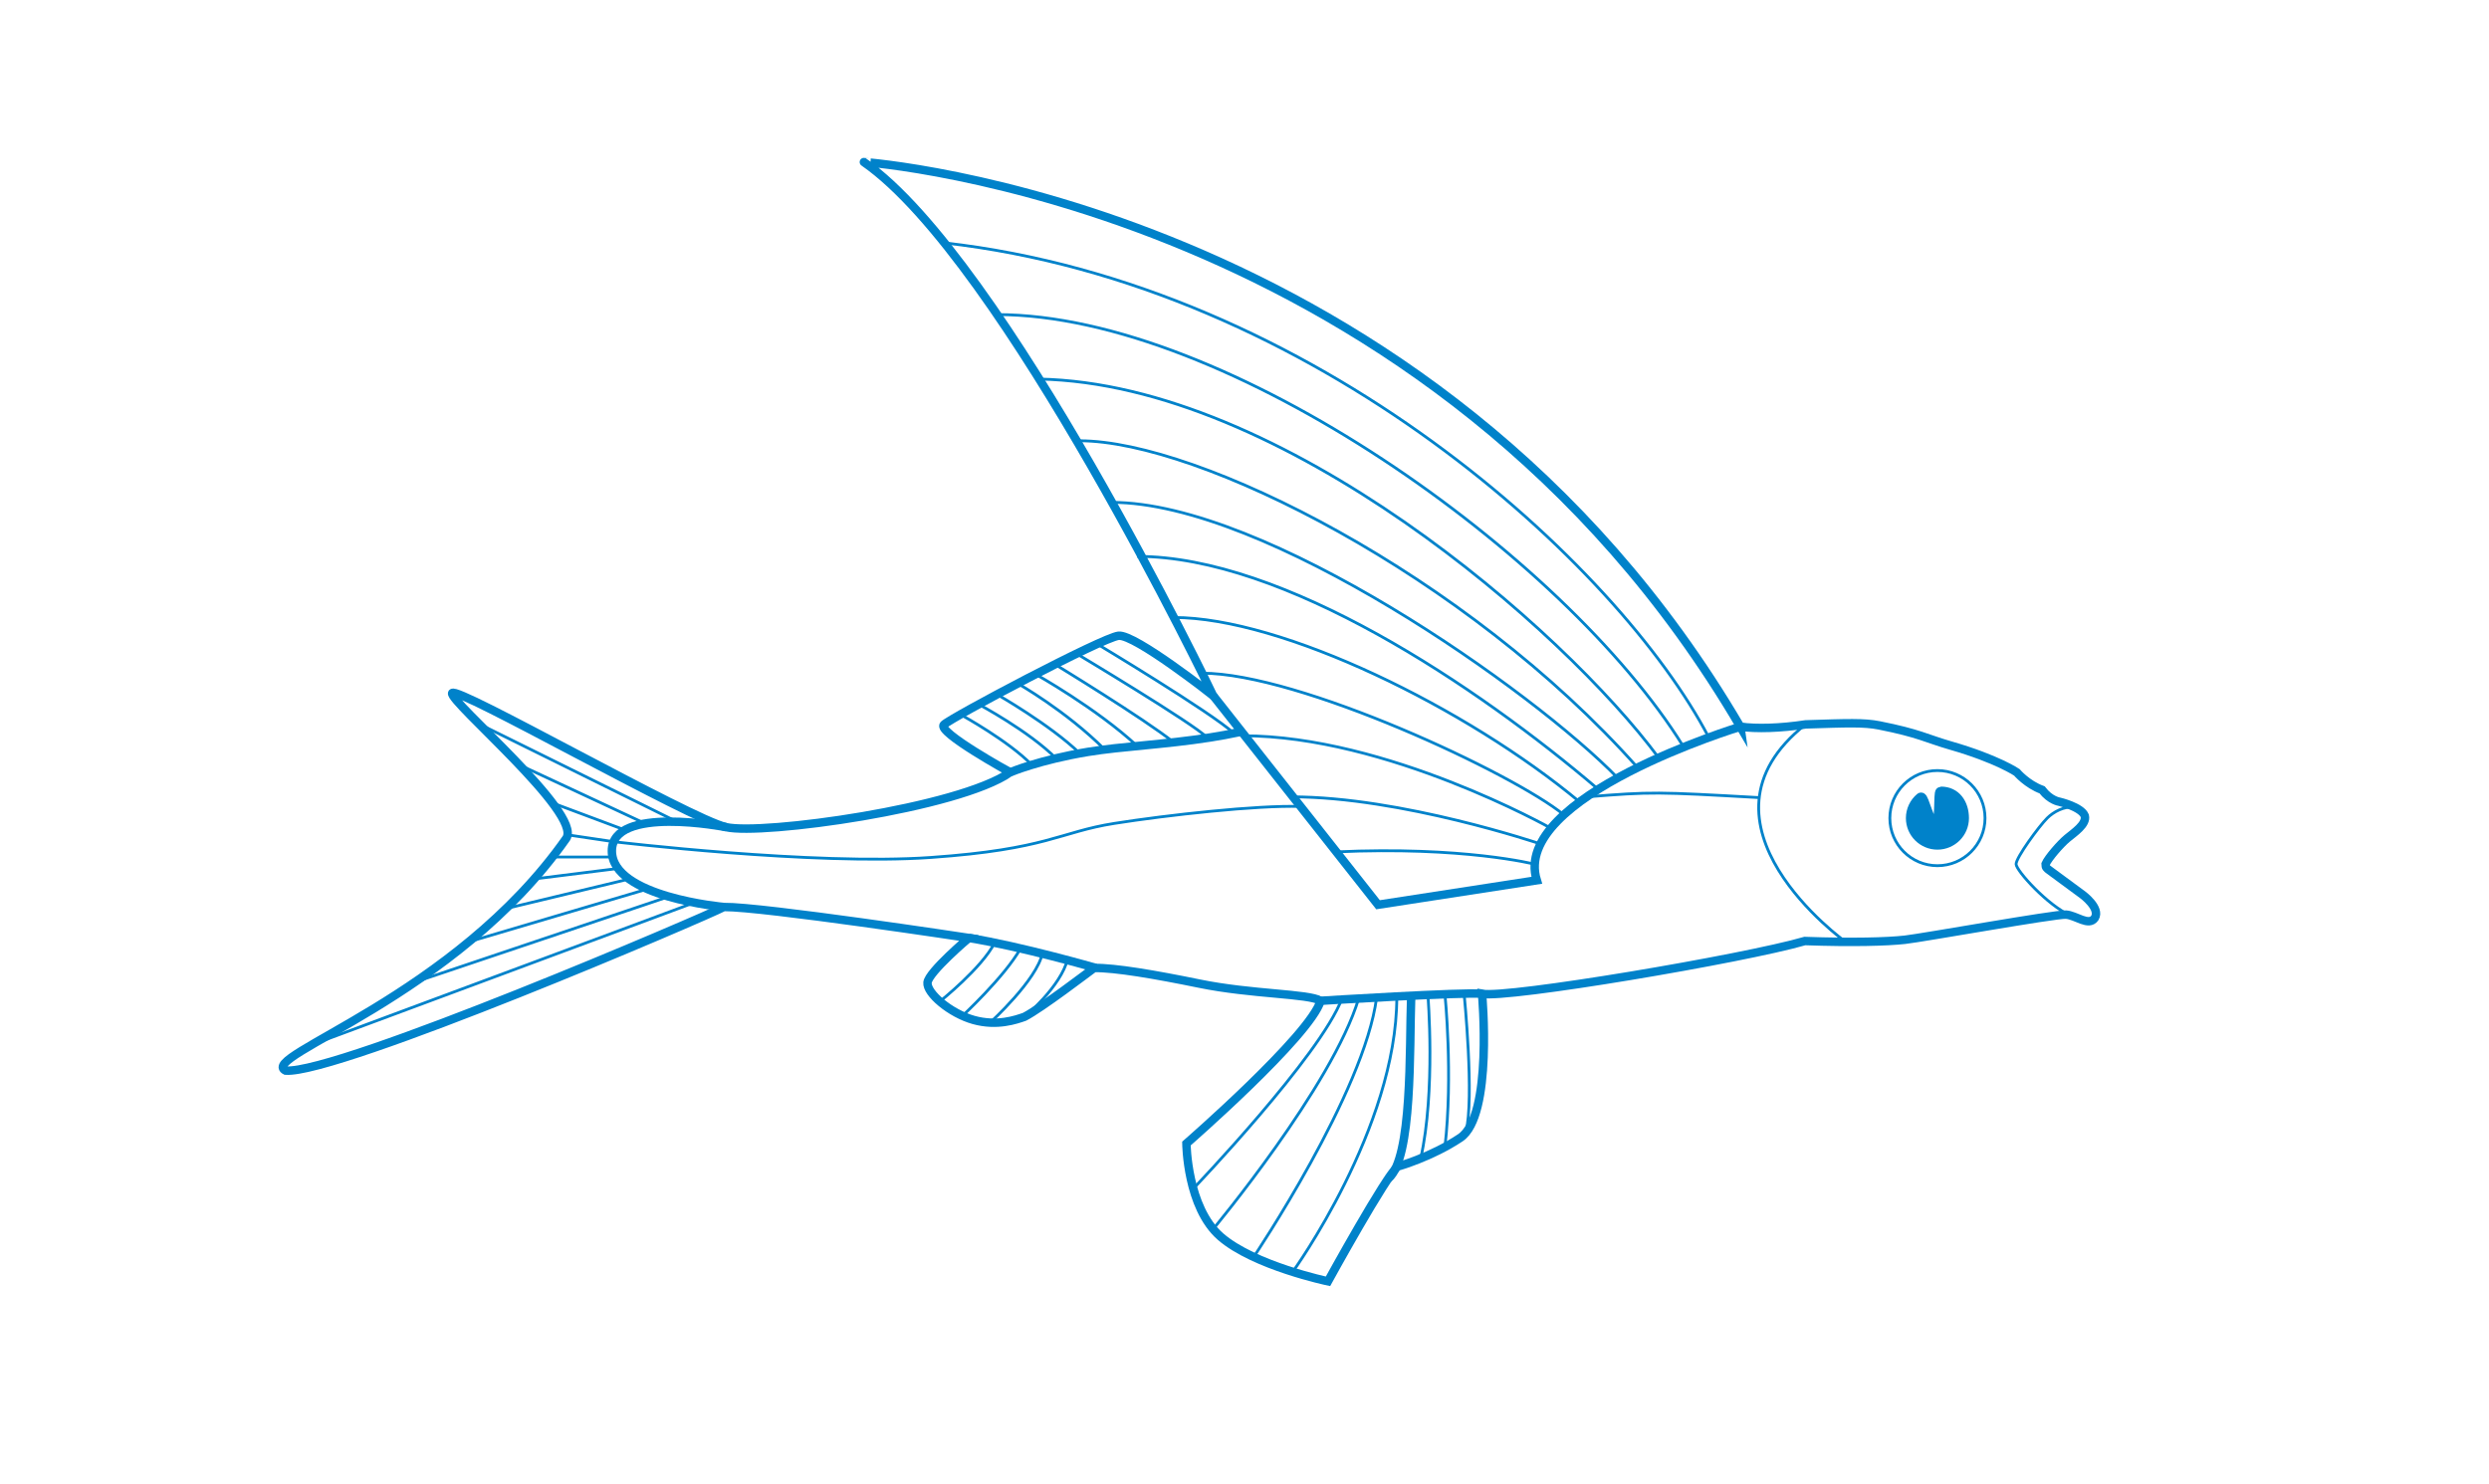
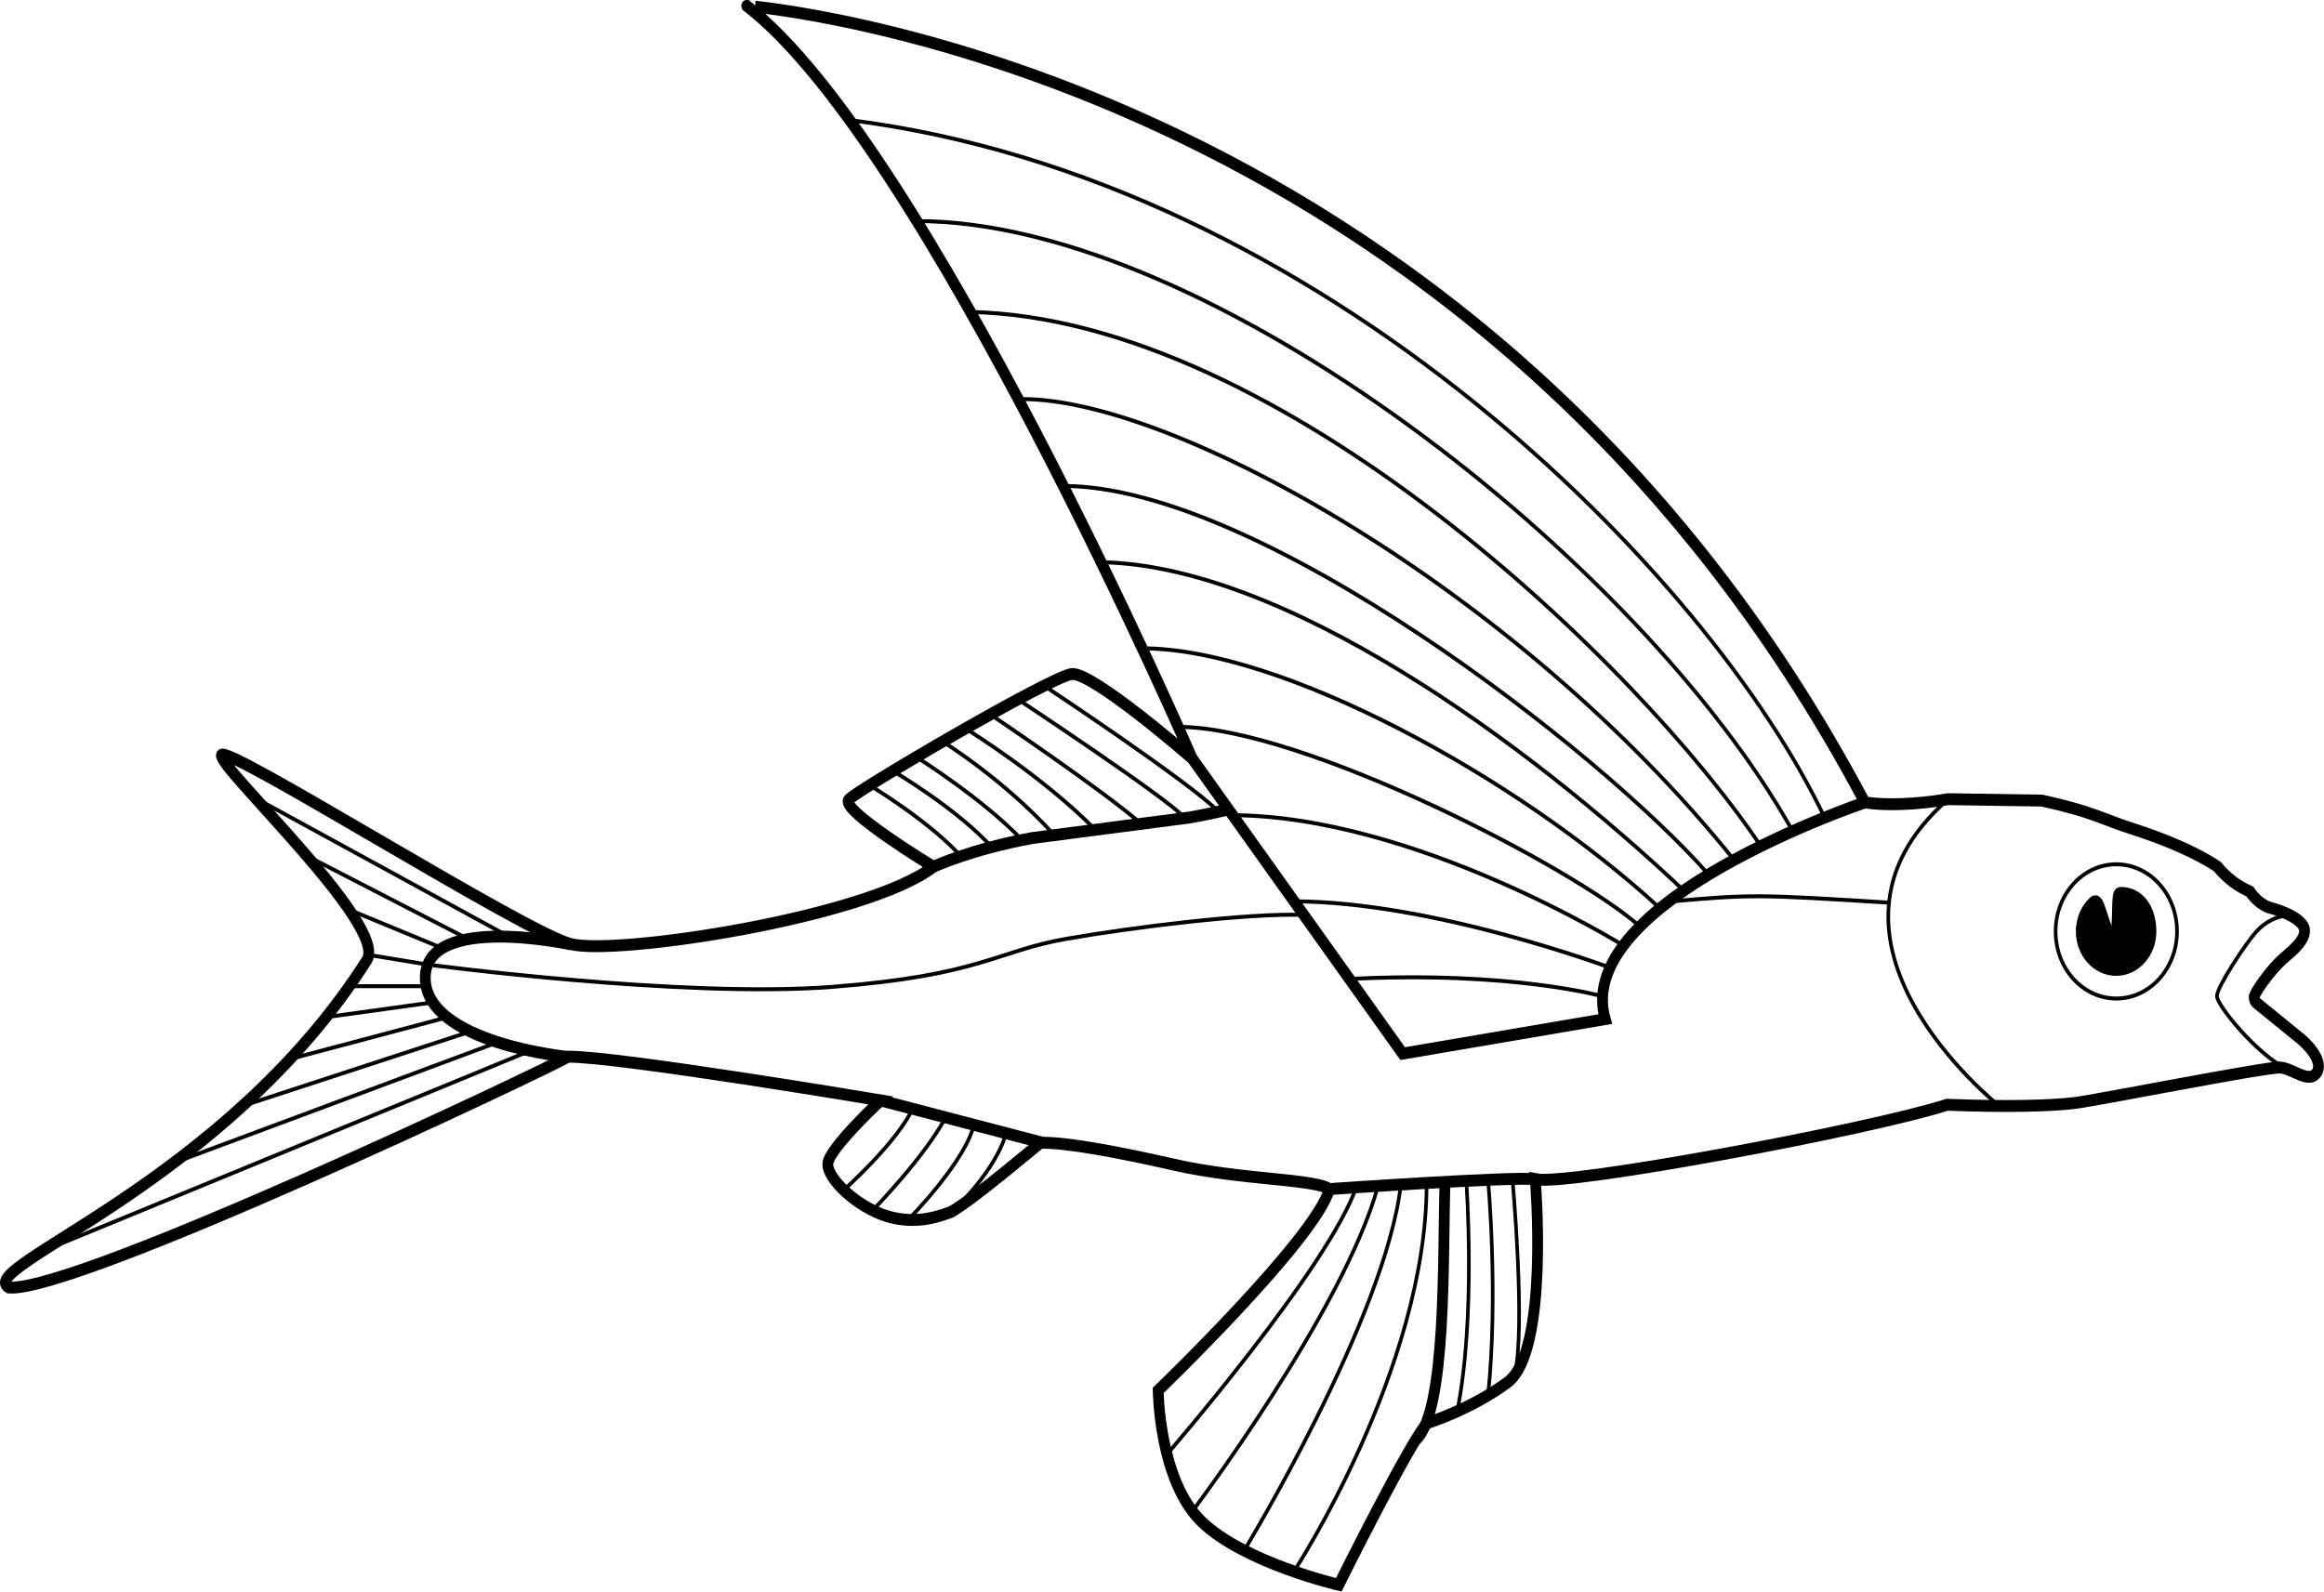
- <svg xmlns="http://www.w3.org/2000/svg" baseProfile="tiny" width="425.979" height="254.05" stroke="#0082ca" stroke-miterlimit="10">
-   <path fill="none" stroke-width="1.447" d="M297.854 124.406c2.717.382 6.837.273 11.175-.394 7.24-.23 9.98-.343 12.58.17 6.924 1.373 8.107 2.264 12.204 3.442 7.998 2.3 11.36 4.6 11.36 4.6s1.732 2.043 4.32 2.995c1.395 1.823 2.943 2.028 2.943 2.028s3.758.88 4.364 2.42c.358 1.444-1.844 2.875-3.023 3.86s-3.248 3.375-3.686 4.393c0 .586.146.7.64 1.056l5.684 4.19s3.143 2.3 2.092 4c-1.048 1.46-3.192-.466-4.926-.588s-24.537 3.97-27.575 4.305-8.895.506-17.116.216c-10.35 3.014-50.902 9.875-55.245 9.033 0 0 1.92 20.88-3.724 24.653-4.953 3.31-10.697 4.915-10.697 4.915-1.942 1.44-11.947 19.655-11.947 19.655s-12.66-2.654-18.398-7.662-5.83-15.924-5.83-15.924 21.15-18.417 22.974-24.44c-2.114-1.253-11.767-1.093-20.792-2.944-7.457-1.527-14.407-2.73-17.975-2.672-.874.63-8.997 6.85-11.913 8.356-1.424.503-4.72 1.666-8.724.538s-8.06-4.587-7.88-6.396 7.074-7.64 7.074-7.64-35.303-5.357-41.923-5.3c-2.76 1.497-66.04 28.646-75.004 28.016-4.945-2.4 28.97-12.548 48.05-39.795 2.673-4.327-20.115-23.445-19.55-24.834s40.73 21.546 46.884 22.948 39.782-3.22 48.623-9.383c0 0-12.595-6.918-11.362-8.15s27.127-14.928 29.908-15.237 16.197 10.267 16.197 10.267-35.862-74.738-59.786-91.356c-.003 0 97.26 6.722 150.005 96.668z" />
-   <path fill="#0082ca" stroke-width="1.93" d="M327.15 140.06a4.41 4.41 0 0 1 1.594-3.404c.336-.282 1.426 4.41 2.24 4.41h.482c.73 0 .388-5.438.73-5.438 2.45 0 3.815 1.986 3.815 4.433s-1.984 4.43-4.434 4.43c-2.444-.001-4.427-1.987-4.427-4.43z" />
-   <g fill="none">
-     <path stroke-width=".483" d="M323.438 140.06c0-4.5 3.645-8.146 8.142-8.146s8.146 3.647 8.146 8.146-3.645 8.143-8.146 8.143-8.142-3.647-8.142-8.143z" />
-     <path stroke-width="1.447" d="M297.854 124.406S258.527 136.34 263.01 150.7l-27.166 4.188-28.212-35.796" />
-     <path stroke-width=".483" d="M315.874 161.243s-28.313-20.292-6.846-37.23" />
-     <path d="M187.56 165.713s-12.824-3.7-21.75-5.14m60.213 10.757s24.817-1.545 27.62-1.195M172.9 132.213s4.986-2.122 13.302-3.493c5.74-.944 13.146-1.244 20.955-2.473 1.666-.264 3.344-.567 5.032-.93m25.408 76.443c4.18-3.46 3.6-22.3 3.915-31.053m-117.245-29.1s-19.548-3.86-19.548 4.067 19.17 9.6 19.17 9.6" stroke-width="1.447" />
-     <path d="M184.235 111.896s20.05 11.997 22.342 14.35m-26.04-12.518s15.173 9.232 20.333 13.348m-23.65-11.66s10.4 5.806 17.408 12.297m-20.468-10.71s8.286 4.68 14.9 11.307m-18.44-9.434s9.016 5.122 14.175 10.085m-17.318-8.388s8.592 4.546 13.363 9.35m-16.2-7.453s7.903 4.337 11.938 8.458m11.162-20.7s19.444 11.662 23.423 15.288m81.287.72c-15.36-29.378-67.303-77.492-130.853-84.66m126.443 86.126c-20.2-32.527-77.973-73.846-117.43-73.846m113.25 75.852c-16.228-21.926-64.38-64.03-106.057-64.817m84.86 83.057s-12.246-3.116-34.06-2.107m35.042-1.363s-23.82-8.066-42.58-8.06m44.356 5.366s-28.076-15.824-52.73-15.824m54.943 13.52c-8.585-7.016-45.263-24.235-61.907-24.235M280.26 131.4c-29.357-33.023-75.13-55.94-95.463-55.94m85.55 61.823c-19.265-16.04-50.907-31.573-69.475-31.573m-6.242-10.46c25.02 0 58.202 22.194 78.905 39.874m3.32-1.946c-14.423-14.857-60.164-47.175-86.6-47.175m-74.436 54.653L81.974 123.92m28.426 17.052L88.87 130.93m18.073 11.158l-12.403-4.635m2.584 5.467l7.9 1.174s34.28 4.113 54.285 2.7c19.942-1.398 22-4.348 31.388-5.828 9.003-1.42 24.435-3.148 31.88-2.9m-103.74 16.454l-65.63 24.408m61.274-25.436l-43.5 14.652M110.8 152.2l-30.572 9.04m27.444-10.754L86.58 155.55m19.202-6.875l-14.364 1.8m13.432-3.758h-10.3m260.46-8.56c-1.754-.13-3.544.8-4.647 1.904-1.42 1.417-5.32 6.752-5.32 7.866s5.454 7.136 9.367 8.83M170.228 161.4c-2.186 4.322-9.38 10.052-9.38 10.052m13.815-9.075c-2.748 4.876-10.12 11.703-10.12 11.703m13.872-10.927c-.948 4.633-8.97 11.926-8.97 11.926m13.312-10.98c-1.228 4.892-7.414 9.98-7.414 9.98m54.33-3.125c-3.76 9.877-25.45 32.54-25.45 32.54m28.303-32.54c-4.542 15.028-24.894 39.45-24.894 39.45M235.6 170.77c-2.076 16.235-21.04 44.418-21.04 44.418m24.494-44.48c0 22.42-17.814 47.026-17.814 47.026m23.138-47.407s1.337 16.586-1.23 27.98m4.146-28.103s1.408 13.887 0 26.148m3.276-26.27s1.8 17.977.3 23.8m20.654-57.458c11.28-.906 11.967-.865 29.688.13" stroke-width=".483" />
+ <svg xmlns="http://www.w3.org/2000/svg" width="150" height="102.75" viewBox="0 0 150 102.75">
+   <g transform="matrix(1.25 0 0 1.375473 -132.1735 -158.7279)" stroke="#000">
+     <path fill="none" stroke-width=".558" d="M202.034 153.062c1.046.148 2.632.106 4.3-.152l4.842.066c2.665.53 3.12.876 4.697 1.33 3.078.9 4.372 1.78 4.372 1.78a4.45 4.45 0 0 0 1.663 1.158c.537.705 1.133.784 1.133.784s1.446.34 1.68.936c.138.558-.7 1.112-1.164 1.493s-1.25 1.305-1.42 1.7c0 .227.056.27.246.408l2.188 1.62s1.2.9.805 1.547c-.403.565-1.23-.18-1.896-.227s-9.444 1.535-10.614 1.665-3.424.196-6.588.083c-3.984 1.166-19.592 3.82-21.264 3.494 0 0 .74 8.076-1.433 9.535-1.906 1.28-4.117 1.9-4.117 1.9-.747.557-4.598 7.602-4.598 7.602s-4.873-1.026-7.08-2.963-2.244-6.16-2.244-6.16 8.14-7.123 8.843-9.452c-.814-.485-4.53-.423-8.003-1.14-2.87-.59-5.545-1.056-6.92-1.033-.336.244-3.463 2.65-4.585 3.232-.548.195-1.817.644-3.358.208s-3.102-1.774-3.033-2.474 2.723-2.955 2.723-2.955-13.588-2.072-16.136-2.05c-1.062.58-25.42 11.08-28.87 10.835-1.903-.928 11.15-4.853 18.495-15.39 1.03-1.674-7.742-9.068-7.525-9.605s15.677 8.333 18.046 8.875 15.312-1.245 18.715-3.63c0 0-4.848-2.676-4.373-3.152s10.44-5.774 11.512-5.893 6.234 3.97 6.234 3.97-13.803-28.906-23.012-35.333c-.001 0 37.436 2.6 57.737 37.387z" stroke-miterlimit="10" />
+     <path stroke-width=".745" d="M213.3 159.116a1.697 1.706 0 0 1 .614-1.317c.13-.11.55 1.706.862 1.706h.186c.28 0 .15-2.103.28-2.103.943 0 1.468.768 1.468 1.715a1.71 1.71 0 0 1-1.707 1.713 1.71 1.71 0 0 1-1.704-1.713z" />
+     <g fill="none">
+       <path d="M211.88 159.116c0-1.74 1.403-3.15 3.134-3.15s3.135 1.41 3.135 3.15-1.403 3.15-3.135 3.15-3.134-1.41-3.134-3.15z" stroke-width=".186" />
+       <path d="M202.034 153.062s-15.137 4.616-13.412 10.17l-10.456 1.62-10.86-13.844" stroke-width=".558" />
+       <path d="M208.97 167.31s-10.898-7.848-2.635-14.4" stroke-width=".186" />
+       <path d="M159.582 169.038l-8.372-1.988m23.176 4.16s9.552-.598 10.63-.462M153.94 156.08s1.92-.82 5.12-1.35l8.066-.956a35.84 35.84 0 0 0 1.937-.36m9.78 29.565c1.61-1.338 1.386-8.625 1.507-12m-45.128-11.255s-7.524-1.493-7.524 1.573 7.38 3.713 7.38 3.713" stroke-width=".558" />
+       <path d="M158.302 148.224s7.717 4.64 8.6 5.55m-10.023-4.84s5.84 3.57 7.826 5.162m-9.103-4.5s4.003 2.246 6.7 4.756m-7.878-4.142s3.19 1.8 5.735 4.373m-7.098-3.65s3.47 1.98 5.456 3.9m-6.666-3.244s3.307 1.758 5.143 3.616m-6.235-2.883s3.042 1.677 4.595 3.27m4.296-8.006s7.484 4.5 9.016 5.913m31.288.278c-5.912-11.362-25.905-29.97-50.366-32.743m48.668 33.3c-7.775-12.58-30.012-28.56-45.2-28.56m43.6 29.337c-6.246-8.48-24.78-24.764-40.822-25.07m32.663 32.123s-4.714-1.205-13.1-.815m13.488-.527s-9.168-3.12-16.39-3.117m17.073 2.075s-10.807-6.12-20.296-6.12m21.148 5.23c-3.304-2.714-17.422-9.373-23.828-9.373m28.688 6.248c-11.3-12.772-28.918-21.635-36.744-21.635m32.928 23.91c-7.415-6.204-19.594-12.21-26.74-12.21m-2.403-4.046c9.63 0 22.402 8.584 30.37 15.422m1.278-.753c-5.55-5.746-23.157-18.245-33.333-18.245m-28.65 21.138l-13.027-6.473m10.94 6.595l-8.287-3.884m6.956 4.315l-4.774-1.793m.995 2.114l3.04.454s13.194 1.59 20.894 1.044c7.676-.54 8.468-1.682 12.08-2.254 3.465-.55 9.405-1.218 12.27-1.122m-39.93 6.364l-25.26 9.44m23.584-9.838l-16.743 5.667m15.326-6.167l-11.767 3.496m10.563-4.16l-8.118 1.96m7.39-2.66l-5.53.696m5.17-1.453h-3.964m100.252-3.31c-.675-.05-1.364.31-1.79.736-.547.548-2.048 2.61-2.048 3.042s2.1 2.76 3.605 3.415M152.9 167.37c-.84 1.672-3.6 3.888-3.6 3.888m5.317-3.5c-1.058 1.886-3.895 4.526-3.895 4.526m5.34-4.226c-.365 1.792-3.453 4.613-3.453 4.613m5.124-4.247c-.473 1.892-2.854 3.86-2.854 3.86m20.912-1.21c-1.447 3.82-9.796 12.585-9.796 12.585m10.894-12.585c-1.748 5.812-9.582 15.258-9.582 15.258m10.765-15.33c-.8 6.28-8.098 17.18-8.098 17.18m9.428-17.203c0 8.67-6.857 18.188-6.857 18.188m8.906-18.335s.515 6.415-.473 10.822m1.596-10.87s.542 5.37 0 10.113m1.26-10.16s.693 6.953.115 9.205m7.95-22.223c4.342-.35 4.606-.335 11.427.05" stroke-width=".186" />
+     </g>
  </g>
</svg>
